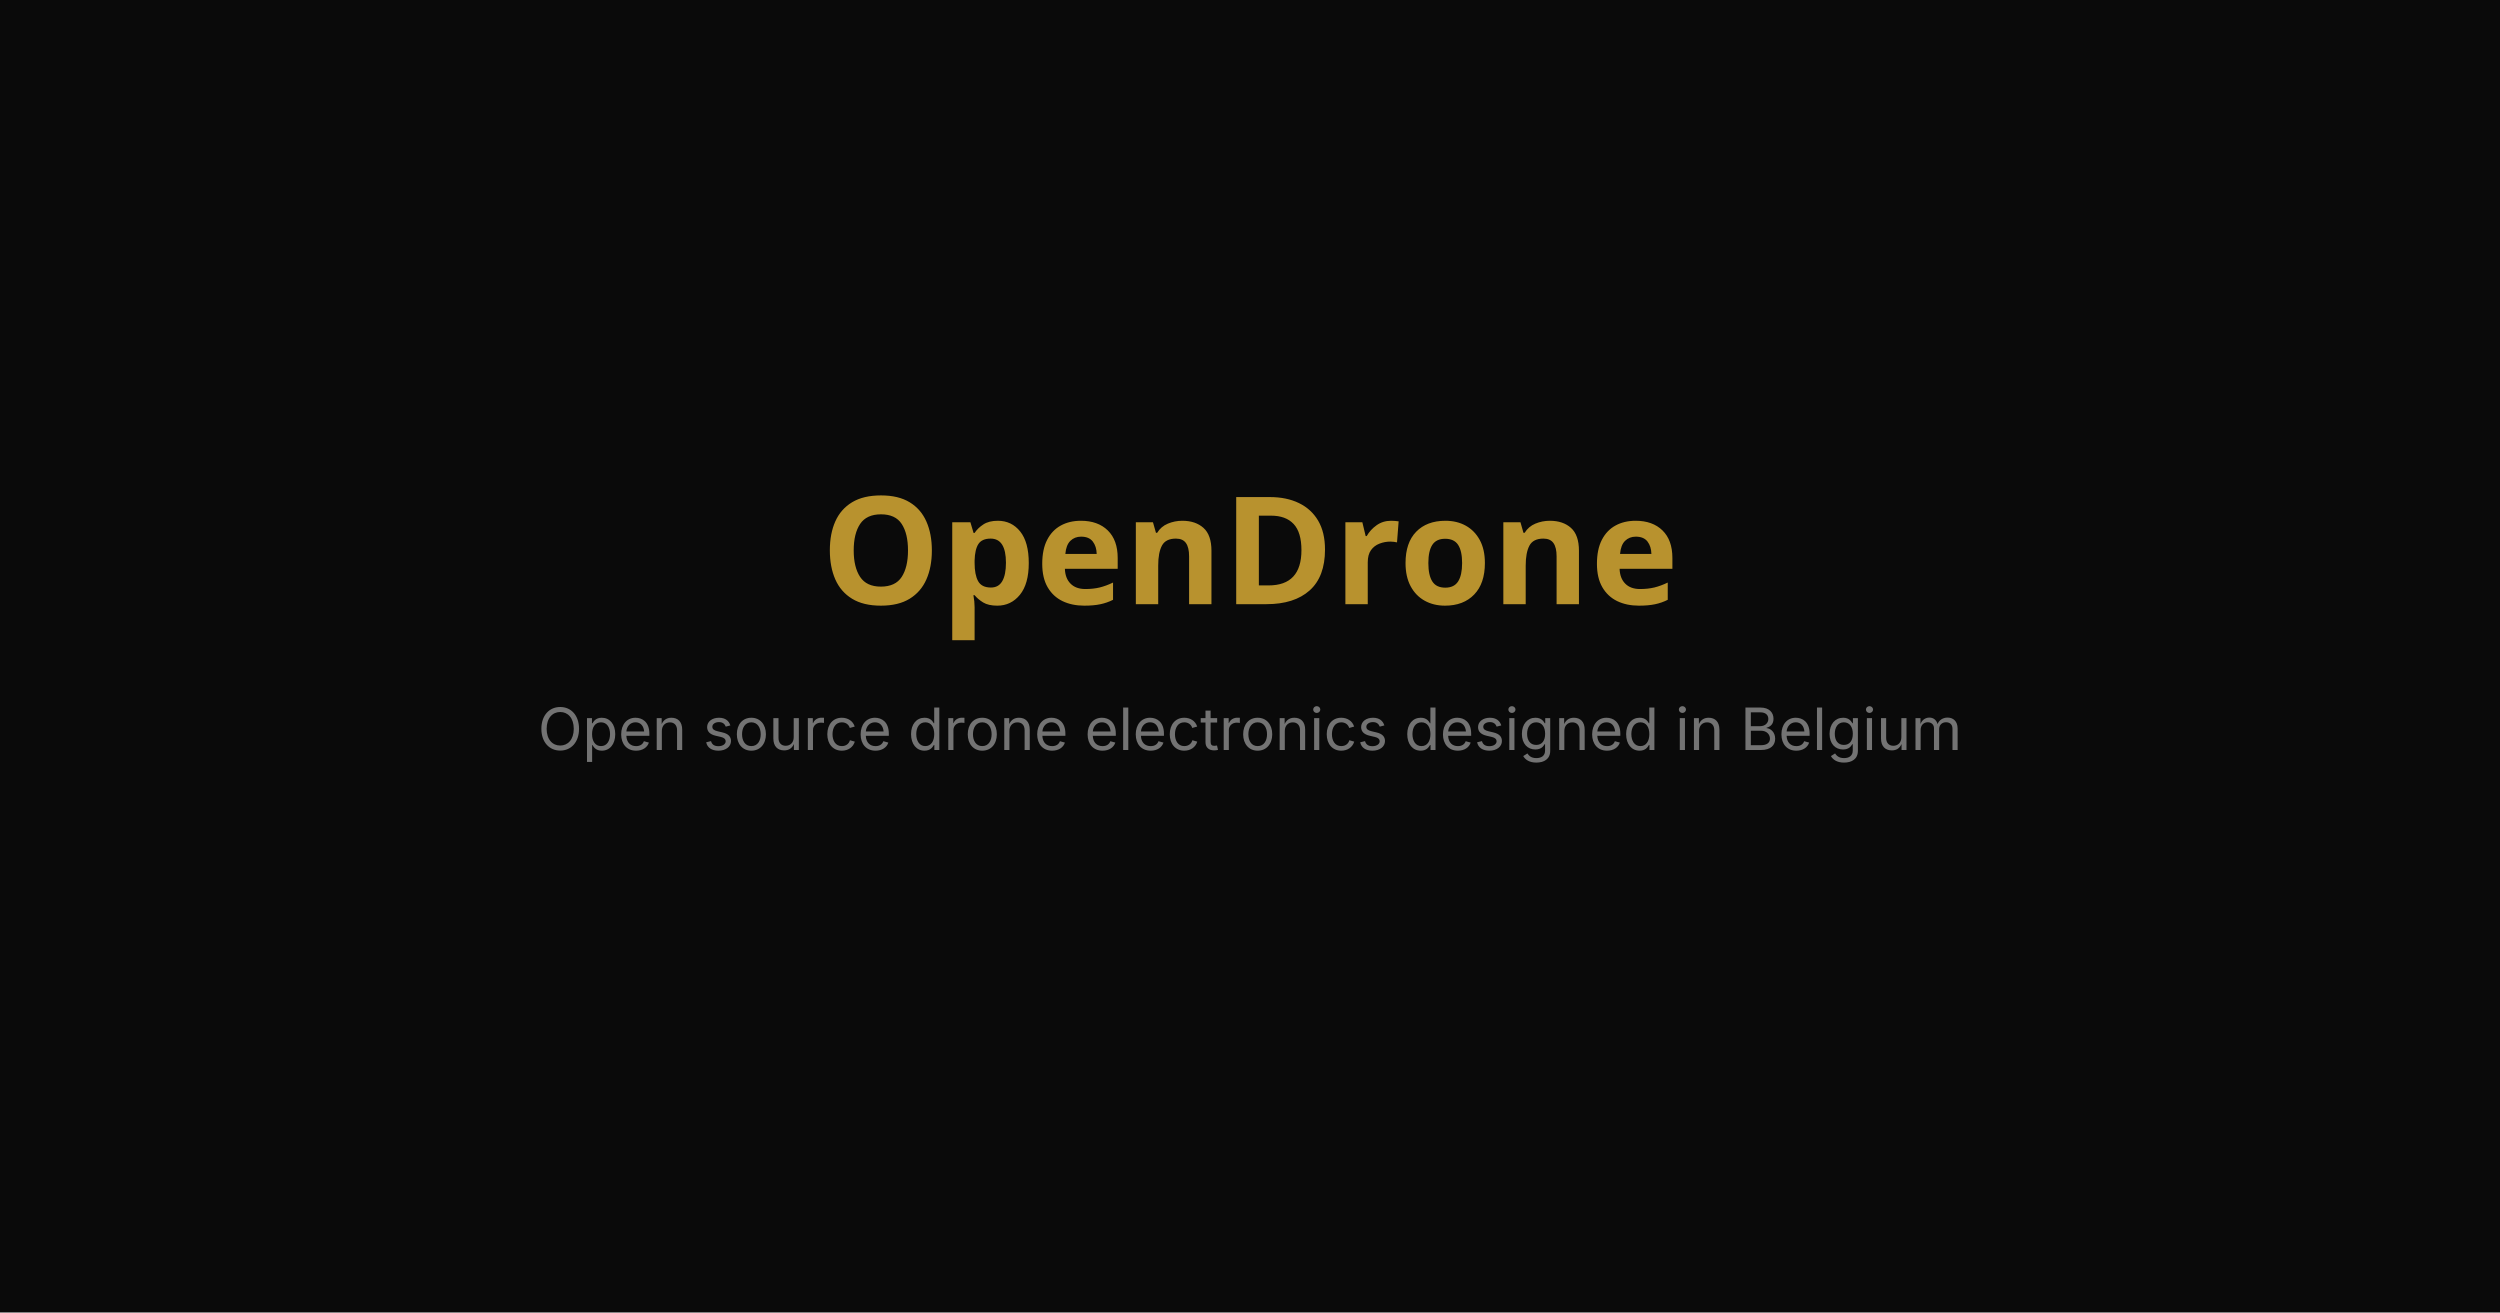
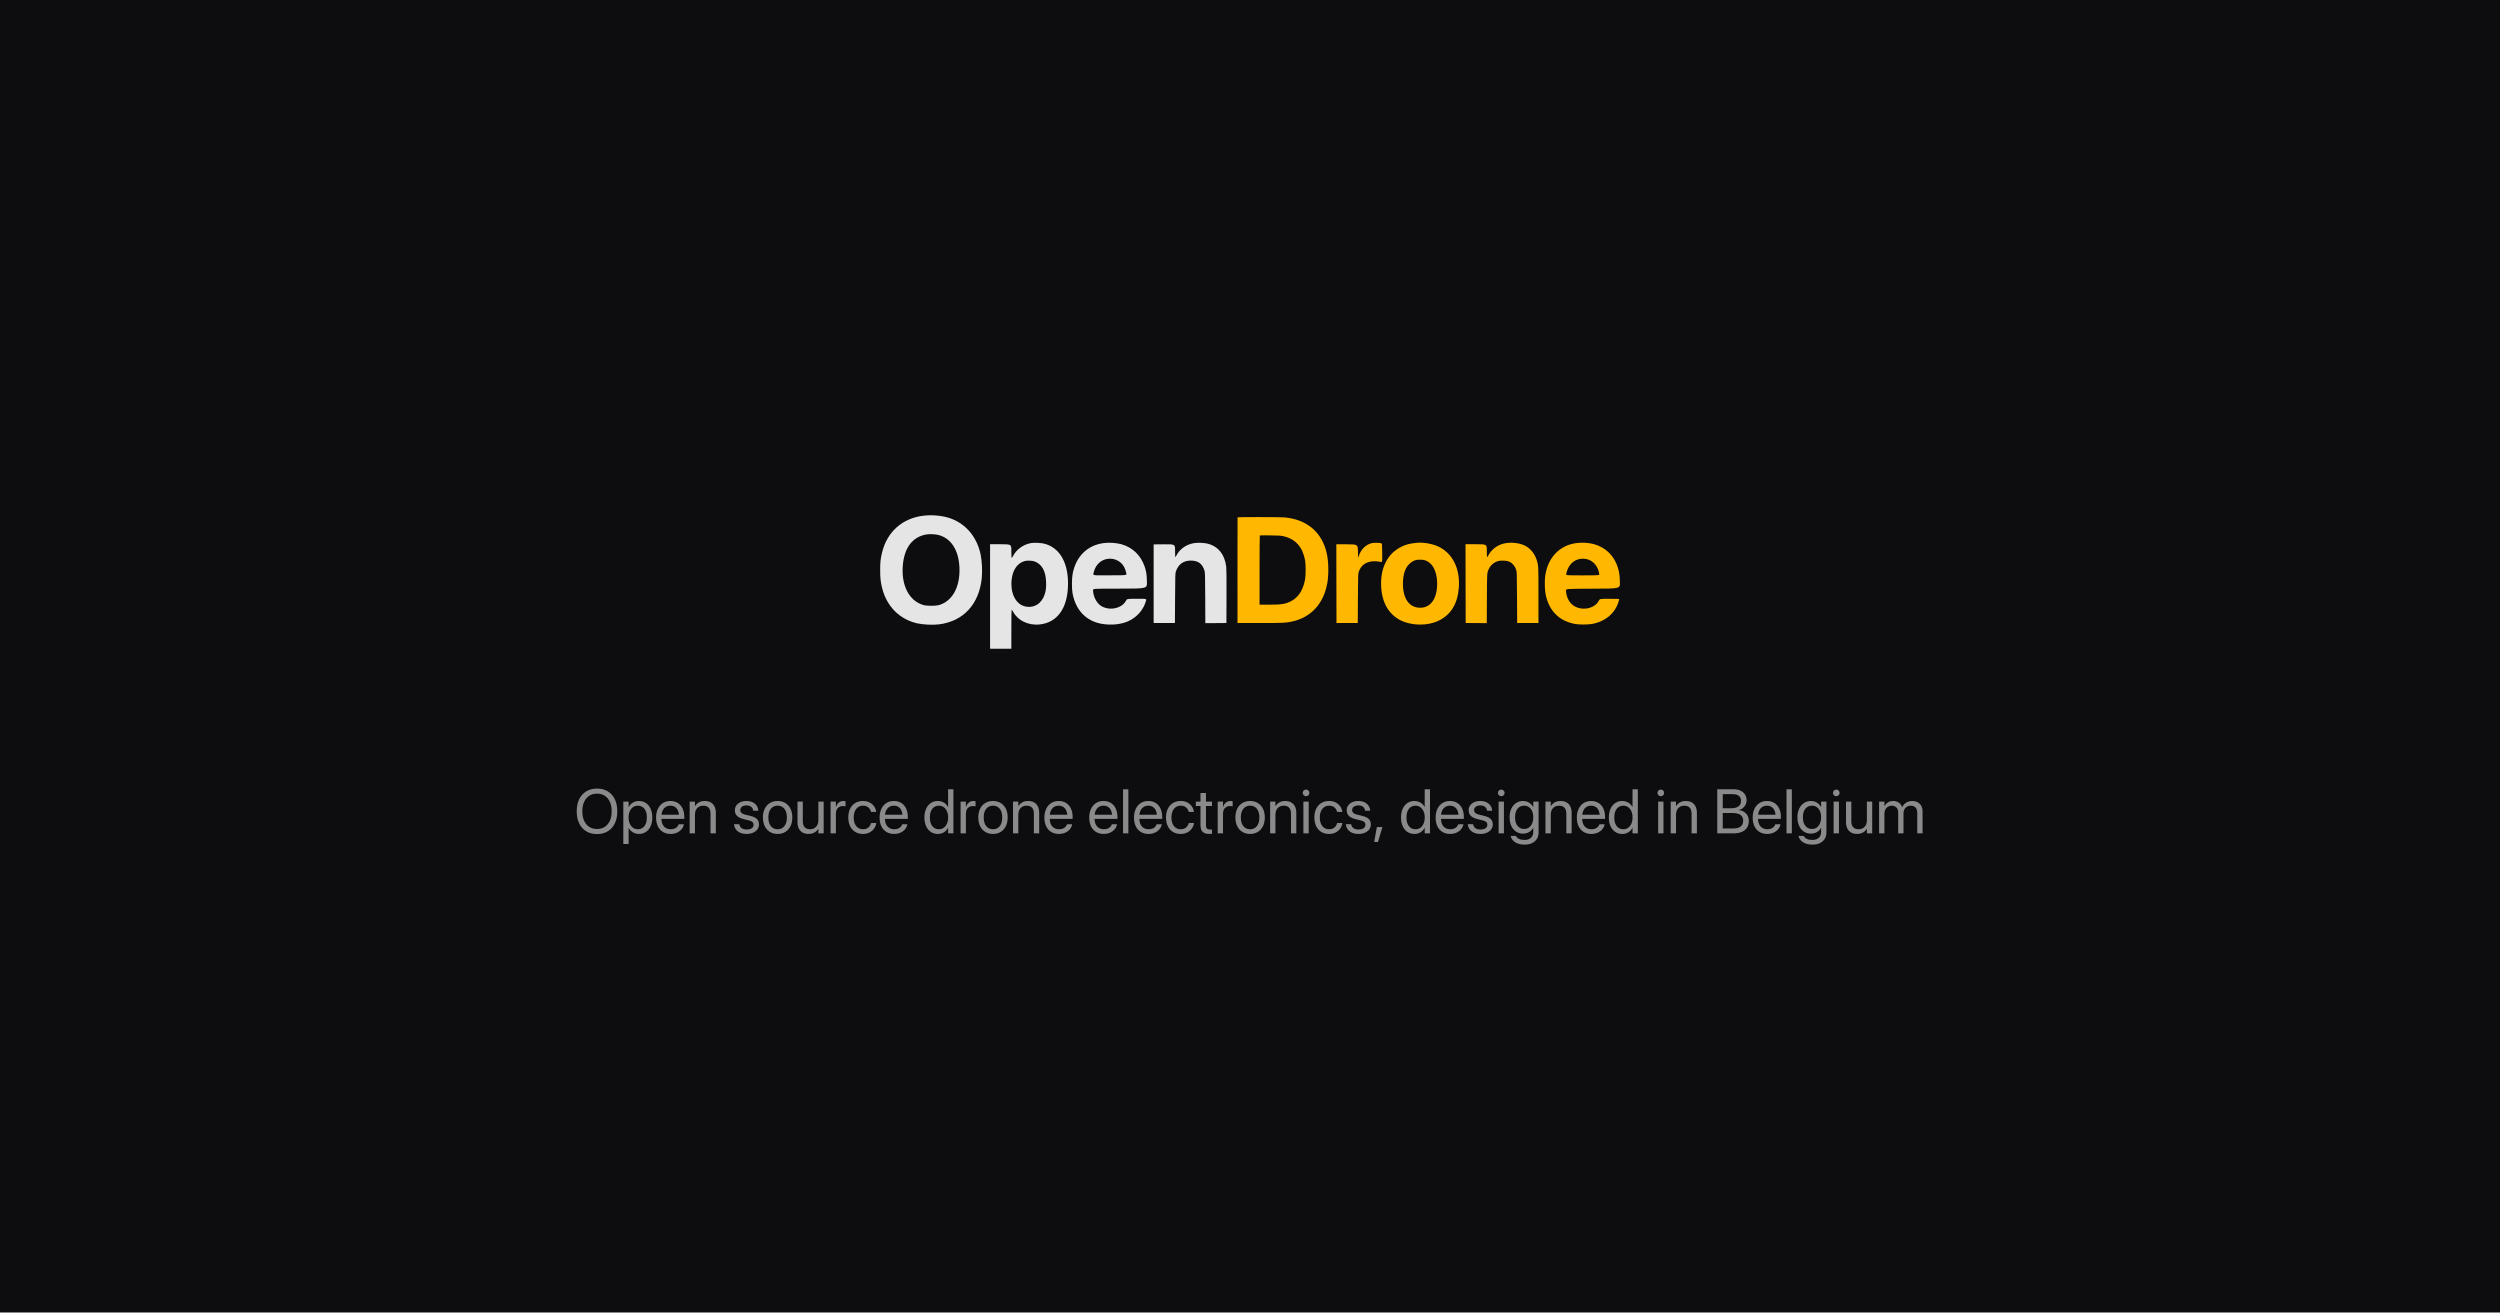
- <svg xmlns="http://www.w3.org/2000/svg" width="1200" height="630" viewBox="0 0 1200 630">
-   <rect width="1200" height="630" fill="#0a0a0a" />
-   <text x="600" y="290" text-anchor="middle" font-family="'Space Grotesk', sans-serif" font-size="72" font-weight="700" fill="#b8922e">OpenDrone</text>
-   <text x="600" y="360" text-anchor="middle" font-family="'Inter', sans-serif" font-size="28" fill="#737373">Open source drone electronics designed in Belgium</text>
+ <svg xmlns="http://www.w3.org/2000/svg" width="1200" height="630" viewBox="0 0 1200 630" role="img" aria-label="OpenDrone">
+   <rect width="1200" height="630" fill="#0d0d10" />
+   <g transform="translate(422.400,247.319) scale(0.148)">
+     <g transform="translate(0,433) scale(0.1,-0.1)" fill-rule="evenodd">
+       <path fill="#e5e5e5" d="M1440 4319 c-715 -74 -1228 -534 -1383 -1240 -43 -197 -52 -281 -51 -529 0 -261 14 -388 65 -590 151 -590 565 -1005 1132 -1135 189 -43 510 -59 707 -34 792 98 1304 650 1390 1498 23 237 7 569 -39 781 -122 555 -466 969 -961 1153 -241 89 -567 126 -860 96z m455 -629 c412 -106 660 -495 682 -1065 24 -628 -234 -1090 -677 -1212 -103 -28 -388 -26 -493 5 -459 133 -718 627 -668 1273 46 580 305 929 754 1015 100 19 298 11 402 -16z" />
+       <path fill="#e5e5e5" d="M4910 3429 c-254 -39 -488 -206 -601 -431 -16 -32 -34 -56 -39 -53 -6 4 -10 95 -10 226 0 219 0 219 -345 219 l-345 0 0 -1695 0 -1695 345 0 345 0 0 629 c0 392 4 632 10 636 5 3 19 -14 31 -37 157 -309 504 -481 884 -439 558 63 887 510 912 1241 25 744 -263 1255 -778 1380 -99 24 -312 34 -409 19z m102 -596 c235 -86 364 -313 375 -665 6 -181 -5 -284 -47 -408 -102 -307 -359 -458 -651 -382 -290 76 -464 427 -421 851 32 326 187 550 425 616 76 21 245 15 319 -12z" />
+       <path fill="#e5e5e5" d="M7262 3428 c-536 -67 -908 -433 -1014 -997 -29 -151 -31 -473 -5 -621 97 -556 443 -918 957 -1003 292 -49 599 -20 832 78 270 114 488 345 576 611 46 137 75 124 -282 124 -315 0 -315 0 -347 -60 -130 -245 -504 -334 -781 -188 -161 85 -288 318 -288 528 0 50 0 50 876 50 877 0 877 0 871 223 -6 244 -21 342 -78 504 -126 356 -386 606 -736 709 -167 48 -397 65 -581 42z m326 -523 c192 -46 334 -192 386 -400 33 -134 93 -120 -516 -123 -613 -3 -555 -15 -522 112 78 308 353 481 652 411z" />
+       <path fill="#e5e5e5" d="M10185 3426 c-252 -42 -460 -187 -570 -399 -16 -31 -33 -57 -37 -57 -5 0 -8 95 -8 210 0 210 0 210 -347 208 l-348 -3 0 -1275 0 -1275 345 0 345 0 5 805 c5 744 7 809 24 860 78 237 245 360 486 360 241 0 379 -104 446 -335 16 -54 18 -137 22 -878 l3 -817 342 2 342 3 3 860 c2 569 -1 892 -8 955 -46 406 -262 675 -610 760 -110 27 -323 35 -435 16z" />
+       <path fill="#ffb700" d="M11597 4263 c-2 -5 -4 -777 -3 -1718 l1 -1710 735 0 c770 0 823 3 1029 47 621 132 1034 585 1150 1258 48 281 40 684 -19 952 -153 685 -637 1098 -1366 1168 -125 12 -1521 14 -1527 3z m1478 -611 c397 -87 630 -345 712 -786 24 -128 24 -483 0 -616 -74 -406 -268 -657 -589 -765 -135 -45 -243 -55 -580 -55 l-308 0 0 1118 c0 615 3 1122 8 1126 4 5 156 6 337 3 278 -4 344 -8 420 -25z" />
+       <path fill="#ffb700" d="M15953 3426 c-202 -47 -360 -205 -431 -435 -17 -56 -17 -56 -22 169 -5 225 -5 225 -353 228 l-347 2 2 -1277 3 -1278 345 0 345 0 5 800 c5 800 5 800 32 874 68 186 198 290 401 322 82 13 226 6 305 -14 52 -14 52 -14 50 291 -3 306 -3 306 -33 314 -58 17 -237 19 -302 4z" />
+       <path fill="#ffb700" d="M17375 3433 c-205 -24 -314 -52 -452 -118 -452 -214 -694 -674 -670 -1275 22 -536 239 -920 634 -1119 350 -176 867 -184 1218 -17 406 192 625 544 667 1068 49 623 -198 1122 -666 1344 -202 95 -505 144 -731 117z m264 -554 c269 -62 431 -351 431 -769 0 -482 -208 -779 -547 -780 -355 0 -563 286 -563 777 0 305 70 515 217 653 62 58 140 103 210 119 53 12 199 13 252 0z" />
+       <path fill="#ffb700" d="M20321 3429 c-259 -33 -487 -191 -600 -416 -12 -24 -26 -43 -31 -43 -6 0 -10 80 -10 210 0 210 0 210 -345 210 l-345 0 2 -1277 3 -1278 342 -2 342 -2 4 792 c4 858 3 834 61 962 63 136 190 237 334 266 78 15 240 7 302 -15 116 -42 207 -141 252 -275 23 -66 23 -68 28 -896 l5 -830 345 0 345 0 0 900 c0 977 0 968 -57 1145 -60 187 -179 343 -335 439 -156 96 -412 140 -642 110z" />
+       <path fill="#ffb700" d="M22600 3429 c-566 -65 -963 -492 -1030 -1107 -17 -153 -7 -435 19 -563 108 -529 439 -861 954 -955 127 -24 416 -23 547 0 439 79 759 352 870 743 10 34 16 64 12 67 -3 3 -145 6 -316 6 -311 0 -311 0 -345 -65 -149 -289 -642 -344 -887 -99 -103 102 -167 258 -176 429 -3 60 -3 60 876 63 879 2 879 2 873 205 -6 224 -22 339 -69 487 -179 561 -686 862 -1328 789z m329 -524 c206 -49 366 -239 397 -475 7 -50 7 -50 -535 -50 -541 0 -541 0 -535 43 20 132 90 272 181 358 126 120 310 167 492 124z" />
+     </g>
+   </g>
+   <g fill="#8a8a8a">
+     <path transform="translate(275.588,400) scale(0.014648,-0.014648)" d="M750 -24Q545 -24 395.5 67.0Q246 158 165.0 325.0Q84 492 84 721V723Q84 952 165.5 1118.5Q247 1285 396.5 1376.0Q546 1467 750 1467Q954 1467 1103.0 1376.0Q1252 1285 1333.0 1118.5Q1414 952 1414 723V721Q1414 492 1333.0 325.0Q1252 158 1103.5 67.0Q955 -24 750 -24ZM750 142Q899 142 1006.5 213.5Q1114 285 1172.0 415.0Q1230 545 1230 721V723Q1230 900 1171.5 1030.0Q1113 1160 1005.0 1230.5Q897 1301 750 1301Q603 1301 494.5 1230.5Q386 1160 327.0 1030.5Q268 901 268 723V721Q268 544 327.0 414.0Q386 284 494.0 213.0Q602 142 750 142Z" />
+     <path transform="translate(297.532,400) scale(0.014648,-0.014648)" d="M113 -350V1040H287V864H291Q324 925 372.5 968.5Q421 1012 484.0 1036.0Q547 1060 621 1060Q754 1060 853.5 993.5Q953 927 1008.0 805.5Q1063 684 1063 520V519Q1063 355 1007.5 234.0Q952 113 853.5 46.5Q755 -20 624 -20Q551 -20 487.0 3.5Q423 27 373.5 70.5Q324 114 291 174H287V-350ZM587 134Q679 134 746.0 181.0Q813 228 849.0 314.5Q885 401 885 519V520Q885 640 849.0 726.5Q813 813 746.0 859.5Q679 906 587 906Q499 906 431.0 858.0Q363 810 324.5 723.5Q286 637 286 520V519Q286 403 325.0 316.5Q364 230 431.5 182.0Q499 134 587 134Z" />
+     <path transform="translate(314.011,400) scale(0.014648,-0.014648)" d="M541 -20Q392 -20 284.5 46.0Q177 112 119.5 232.5Q62 353 62 516V517Q62 678 120.0 800.5Q178 923 283.0 991.5Q388 1060 530 1060Q672 1060 774.5 994.5Q877 929 932.0 811.0Q987 693 987 537V473H149V609H901L813 483V550Q813 671 776.5 750.0Q740 829 676.0 867.5Q612 906 529 906Q446 906 380.0 865.5Q314 825 276.0 745.5Q238 666 238 550V483Q238 373 275.5 295.0Q313 217 382.0 175.5Q451 134 545 134Q611 134 663.0 154.0Q715 174 750.0 209.0Q785 244 800 289L803 298H974L972 288Q959 224 922.5 168.0Q886 112 829.0 69.5Q772 27 699.0 3.5Q626 -20 541 -20Z" />
+     <path transform="translate(329.377,400) scale(0.014648,-0.014648)" d="M113 0V1040H287V892H291Q333 965 413.0 1012.5Q493 1060 611 1060Q782 1060 876.5 956.5Q971 853 971 675V0H797V644Q797 771 737.5 838.5Q678 906 558 906Q476 906 415.0 869.5Q354 833 320.5 767.0Q287 701 287 612V0Z" />
+     <path transform="translate(351.335,400) scale(0.014648,-0.014648)" d="M482 -20Q360 -20 271.0 19.0Q182 58 130.5 128.0Q79 198 68 291L67 300H241L243 290Q259 212 318.0 168.5Q377 125 483 125Q554 125 604.0 143.5Q654 162 681.0 196.5Q708 231 708 278V279Q708 335 674.0 369.0Q640 403 551 425L386 465Q288 489 223.5 527.5Q159 566 127.0 622.0Q95 678 95 753V754Q95 844 143.5 913.0Q192 982 278.5 1021.0Q365 1060 477 1060Q591 1060 675.5 1019.5Q760 979 808.5 909.5Q857 840 863 753L864 740H698L697 747Q687 823 630.5 869.0Q574 915 477 915Q414 915 368.0 896.0Q322 877 297.5 842.5Q273 808 273 762V761Q273 726 289.5 697.5Q306 669 342.0 648.0Q378 627 435 613L600 573Q705 548 767.5 510.0Q830 472 858.0 418.5Q886 365 886 291V290Q886 199 833.5 129.0Q781 59 689.5 19.5Q598 -20 482 -20Z" />
+     <path transform="translate(365.295,400) scale(0.014648,-0.014648)" d="M544 -20Q400 -20 291.5 46.0Q183 112 122.5 233.5Q62 355 62 520V522Q62 688 122.5 808.5Q183 929 291.5 994.5Q400 1060 543 1060Q687 1060 795.5 994.5Q904 929 964.5 808.5Q1025 688 1025 522V520Q1025 354 964.5 233.0Q904 112 796.0 46.0Q688 -20 544 -20ZM545 134Q637 134 704.5 179.5Q772 225 809.5 311.5Q847 398 847 520V522Q847 644 809.5 730.0Q772 816 703.5 861.0Q635 906 543 906Q453 906 384.5 860.5Q316 815 278.0 729.5Q240 644 240 522V520Q240 398 278.0 311.5Q316 225 384.5 179.5Q453 134 545 134Z" />
+     <path transform="translate(381.218,400) scale(0.014648,-0.014648)" d="M468 -20Q354 -20 273.5 27.0Q193 74 150.5 160.5Q108 247 108 365V1040H282V396Q282 269 341.5 201.5Q401 134 521 134Q583 134 632.5 155.0Q682 176 718.0 214.5Q754 253 773.0 307.5Q792 362 792 428V1040H966V0H792V148H788Q760 100 715.5 62.0Q671 24 609.0 2.0Q547 -20 468 -20Z" />
+     <path transform="translate(397.024,400) scale(0.014648,-0.014648)" d="M113 0V1040H287V864H291Q317 954 381.0 1007.0Q445 1060 533 1060Q556 1060 574.5 1057.5Q593 1055 603 1053V884Q593 888 567.5 891.0Q542 894 510 894Q443 894 392.5 864.0Q342 834 314.5 777.5Q287 721 287 642V0Z" />
+     <path transform="translate(406.267,400) scale(0.014648,-0.014648)" d="M544 -20Q397 -20 288.5 46.5Q180 113 121.0 234.5Q62 356 62 521V522Q62 686 122.0 807.0Q182 928 290.0 994.0Q398 1060 542 1060Q672 1060 765.0 1009.5Q858 959 911.5 879.0Q965 799 976 710L977 702H807L805 710Q786 788 721.5 847.0Q657 906 542 906Q452 906 384.0 858.5Q316 811 278.0 724.5Q240 638 240 520V519Q240 398 278.5 312.0Q317 226 385.5 180.0Q454 134 544 134Q651 134 717.5 188.5Q784 243 806 330L808 338H979L978 331Q964 232 905.5 152.5Q847 73 754.5 26.5Q662 -20 544 -20Z" />
+     <path transform="translate(421.296,400) scale(0.014648,-0.014648)" d="M541 -20Q392 -20 284.5 46.0Q177 112 119.5 232.5Q62 353 62 516V517Q62 678 120.0 800.5Q178 923 283.0 991.5Q388 1060 530 1060Q672 1060 774.5 994.5Q877 929 932.0 811.0Q987 693 987 537V473H149V609H901L813 483V550Q813 671 776.5 750.0Q740 829 676.0 867.5Q612 906 529 906Q446 906 380.0 865.5Q314 825 276.0 745.5Q238 666 238 550V483Q238 373 275.5 295.0Q313 217 382.0 175.5Q451 134 545 134Q611 134 663.0 154.0Q715 174 750.0 209.0Q785 244 800 289L803 298H974L972 288Q959 224 922.5 168.0Q886 112 829.0 69.5Q772 27 699.0 3.5Q626 -20 541 -20Z" />
+     <path transform="translate(442.815,400) scale(0.014648,-0.014648)" d="M504 -20Q371 -20 271.5 46.5Q172 113 117.0 234.5Q62 356 62 520V521Q62 685 117.5 806.0Q173 927 272.0 993.5Q371 1060 501 1060Q575 1060 638.5 1036.5Q702 1013 752.0 969.5Q802 926 834 866H838V1443H1012V0H838V176H834Q802 115 753.0 71.5Q704 28 641.5 4.0Q579 -20 504 -20ZM538 134Q626 134 694.0 182.0Q762 230 800.5 317.0Q839 404 839 520V521Q839 637 800.0 723.5Q761 810 693.5 858.0Q626 906 538 906Q446 906 379.0 859.0Q312 812 276.0 726.0Q240 640 240 521V520Q240 401 276.0 314.0Q312 227 379.0 180.5Q446 134 538 134Z" />
+     <path transform="translate(459.426,400) scale(0.014648,-0.014648)" d="M113 0V1040H287V864H291Q317 954 381.0 1007.0Q445 1060 533 1060Q556 1060 574.5 1057.5Q593 1055 603 1053V884Q593 888 567.5 891.0Q542 894 510 894Q443 894 392.5 864.0Q342 834 314.5 777.5Q287 721 287 642V0Z" />
+     <path transform="translate(468.669,400) scale(0.014648,-0.014648)" d="M544 -20Q400 -20 291.5 46.0Q183 112 122.5 233.5Q62 355 62 520V522Q62 688 122.5 808.5Q183 929 291.5 994.5Q400 1060 543 1060Q687 1060 795.5 994.5Q904 929 964.5 808.5Q1025 688 1025 522V520Q1025 354 964.5 233.0Q904 112 796.0 46.0Q688 -20 544 -20ZM545 134Q637 134 704.5 179.5Q772 225 809.5 311.5Q847 398 847 520V522Q847 644 809.5 730.0Q772 816 703.5 861.0Q635 906 543 906Q453 906 384.5 860.5Q316 815 278.0 729.5Q240 644 240 522V520Q240 398 278.0 311.5Q316 225 384.5 179.5Q453 134 545 134Z" />
+     <path transform="translate(484.592,400) scale(0.014648,-0.014648)" d="M113 0V1040H287V892H291Q333 965 413.0 1012.5Q493 1060 611 1060Q782 1060 876.5 956.5Q971 853 971 675V0H797V644Q797 771 737.5 838.5Q678 906 558 906Q476 906 415.0 869.5Q354 833 320.5 767.0Q287 701 287 612V0Z" />
+     <path transform="translate(500.398,400) scale(0.014648,-0.014648)" d="M541 -20Q392 -20 284.5 46.0Q177 112 119.5 232.5Q62 353 62 516V517Q62 678 120.0 800.5Q178 923 283.0 991.5Q388 1060 530 1060Q672 1060 774.5 994.5Q877 929 932.0 811.0Q987 693 987 537V473H149V609H901L813 483V550Q813 671 776.5 750.0Q740 829 676.0 867.5Q612 906 529 906Q446 906 380.0 865.5Q314 825 276.0 745.5Q238 666 238 550V483Q238 373 275.5 295.0Q313 217 382.0 175.5Q451 134 545 134Q611 134 663.0 154.0Q715 174 750.0 209.0Q785 244 800 289L803 298H974L972 288Q959 224 922.5 168.0Q886 112 829.0 69.5Q772 27 699.0 3.5Q626 -20 541 -20Z" />
+     <path transform="translate(521.917,400) scale(0.014648,-0.014648)" d="M541 -20Q392 -20 284.5 46.0Q177 112 119.5 232.5Q62 353 62 516V517Q62 678 120.0 800.5Q178 923 283.0 991.5Q388 1060 530 1060Q672 1060 774.5 994.5Q877 929 932.0 811.0Q987 693 987 537V473H149V609H901L813 483V550Q813 671 776.5 750.0Q740 829 676.0 867.5Q612 906 529 906Q446 906 380.0 865.5Q314 825 276.0 745.5Q238 666 238 550V483Q238 373 275.5 295.0Q313 217 382.0 175.5Q451 134 545 134Q611 134 663.0 154.0Q715 174 750.0 209.0Q785 244 800 289L803 298H974L972 288Q959 224 922.5 168.0Q886 112 829.0 69.5Q772 27 699.0 3.5Q626 -20 541 -20Z" />
+     <path transform="translate(537.283,400) scale(0.014648,-0.014648)" d="M122 0V1443H296V0Z" />
+     <path transform="translate(543.406,400) scale(0.014648,-0.014648)" d="M541 -20Q392 -20 284.5 46.0Q177 112 119.5 232.5Q62 353 62 516V517Q62 678 120.0 800.5Q178 923 283.0 991.5Q388 1060 530 1060Q672 1060 774.5 994.5Q877 929 932.0 811.0Q987 693 987 537V473H149V609H901L813 483V550Q813 671 776.5 750.0Q740 829 676.0 867.5Q612 906 529 906Q446 906 380.0 865.5Q314 825 276.0 745.5Q238 666 238 550V483Q238 373 275.5 295.0Q313 217 382.0 175.5Q451 134 545 134Q611 134 663.0 154.0Q715 174 750.0 209.0Q785 244 800 289L803 298H974L972 288Q959 224 922.5 168.0Q886 112 829.0 69.5Q772 27 699.0 3.5Q626 -20 541 -20Z" />
+     <path transform="translate(558.772,400) scale(0.014648,-0.014648)" d="M544 -20Q397 -20 288.5 46.5Q180 113 121.0 234.5Q62 356 62 521V522Q62 686 122.0 807.0Q182 928 290.0 994.0Q398 1060 542 1060Q672 1060 765.0 1009.5Q858 959 911.5 879.0Q965 799 976 710L977 702H807L805 710Q786 788 721.5 847.0Q657 906 542 906Q452 906 384.0 858.5Q316 811 278.0 724.5Q240 638 240 520V519Q240 398 278.5 312.0Q317 226 385.5 180.0Q454 134 544 134Q651 134 717.5 188.5Q784 243 806 330L808 338H979L978 331Q964 232 905.5 152.5Q847 73 754.5 26.5Q662 -20 544 -20Z" />
+     <path transform="translate(573.801,400) scale(0.014648,-0.014648)" d="M451 -20Q308 -20 237.0 48.0Q166 116 166 265V896H14V1040H166V1321H346V1040H544V896H346V266Q346 183 382.0 153.5Q418 124 488 124Q504 124 518.5 125.5Q533 127 544 128V-13Q528 -15 502.5 -17.5Q477 -20 451 -20Z" />
+     <path transform="translate(582.839,400) scale(0.014648,-0.014648)" d="M113 0V1040H287V864H291Q317 954 381.0 1007.0Q445 1060 533 1060Q556 1060 574.5 1057.5Q593 1055 603 1053V884Q593 888 567.5 891.0Q542 894 510 894Q443 894 392.5 864.0Q342 834 314.5 777.5Q287 721 287 642V0Z" />
+     <path transform="translate(592.083,400) scale(0.014648,-0.014648)" d="M544 -20Q400 -20 291.5 46.0Q183 112 122.5 233.5Q62 355 62 520V522Q62 688 122.5 808.5Q183 929 291.5 994.5Q400 1060 543 1060Q687 1060 795.5 994.5Q904 929 964.5 808.5Q1025 688 1025 522V520Q1025 354 964.5 233.0Q904 112 796.0 46.0Q688 -20 544 -20ZM545 134Q637 134 704.5 179.5Q772 225 809.5 311.5Q847 398 847 520V522Q847 644 809.5 730.0Q772 816 703.5 861.0Q635 906 543 906Q453 906 384.5 860.5Q316 815 278.0 729.5Q240 644 240 522V520Q240 398 278.0 311.5Q316 225 384.5 179.5Q453 134 545 134Z" />
+     <path transform="translate(608.005,400) scale(0.014648,-0.014648)" d="M113 0V1040H287V892H291Q333 965 413.0 1012.5Q493 1060 611 1060Q782 1060 876.5 956.5Q971 853 971 675V0H797V644Q797 771 737.5 838.5Q678 906 558 906Q476 906 415.0 869.5Q354 833 320.5 767.0Q287 701 287 612V0Z" />
+     <path transform="translate(623.811,400) scale(0.014648,-0.014648)" d="M124 0V1040H298V0ZM211 1216Q166 1216 134.0 1248.0Q102 1280 102 1325Q102 1371 134.0 1402.5Q166 1434 211 1434Q257 1434 288.5 1402.5Q320 1371 320 1325Q320 1280 288.5 1248.0Q257 1216 211 1216Z" />
+     <path transform="translate(629.993,400) scale(0.014648,-0.014648)" d="M544 -20Q397 -20 288.5 46.5Q180 113 121.0 234.5Q62 356 62 521V522Q62 686 122.0 807.0Q182 928 290.0 994.0Q398 1060 542 1060Q672 1060 765.0 1009.5Q858 959 911.5 879.0Q965 799 976 710L977 702H807L805 710Q786 788 721.5 847.0Q657 906 542 906Q452 906 384.0 858.5Q316 811 278.0 724.5Q240 638 240 520V519Q240 398 278.5 312.0Q317 226 385.5 180.0Q454 134 544 134Q651 134 717.5 188.5Q784 243 806 330L808 338H979L978 331Q964 232 905.5 152.5Q847 73 754.5 26.5Q662 -20 544 -20Z" />
+     <path transform="translate(645.022,400) scale(0.014648,-0.014648)" d="M482 -20Q360 -20 271.0 19.0Q182 58 130.5 128.0Q79 198 68 291L67 300H241L243 290Q259 212 318.0 168.5Q377 125 483 125Q554 125 604.0 143.5Q654 162 681.0 196.5Q708 231 708 278V279Q708 335 674.0 369.0Q640 403 551 425L386 465Q288 489 223.5 527.5Q159 566 127.0 622.0Q95 678 95 753V754Q95 844 143.5 913.0Q192 982 278.5 1021.0Q365 1060 477 1060Q591 1060 675.5 1019.5Q760 979 808.5 909.5Q857 840 863 753L864 740H698L697 747Q687 823 630.5 869.0Q574 915 477 915Q414 915 368.0 896.0Q322 877 297.5 842.5Q273 808 273 762V761Q273 726 289.5 697.5Q306 669 342.0 648.0Q378 627 435 613L600 573Q705 548 767.5 510.0Q830 472 858.0 418.5Q886 365 886 291V290Q886 199 833.5 129.0Q781 59 689.5 19.5Q598 -20 482 -20Z" />
+     <path transform="translate(658.982,400) scale(0.014648,-0.014648)" d="M43 -283 131 206H313L167 -283Z" />
+     <path transform="translate(671.580,400) scale(0.014648,-0.014648)" d="M504 -20Q371 -20 271.5 46.5Q172 113 117.0 234.5Q62 356 62 520V521Q62 685 117.5 806.0Q173 927 272.0 993.5Q371 1060 501 1060Q575 1060 638.5 1036.5Q702 1013 752.0 969.5Q802 926 834 866H838V1443H1012V0H838V176H834Q802 115 753.0 71.5Q704 28 641.5 4.0Q579 -20 504 -20ZM538 134Q626 134 694.0 182.0Q762 230 800.5 317.0Q839 404 839 520V521Q839 637 800.0 723.5Q761 810 693.5 858.0Q626 906 538 906Q446 906 379.0 859.0Q312 812 276.0 726.0Q240 640 240 521V520Q240 401 276.0 314.0Q312 227 379.0 180.5Q446 134 538 134Z" />
+     <path transform="translate(688.191,400) scale(0.014648,-0.014648)" d="M541 -20Q392 -20 284.5 46.0Q177 112 119.5 232.5Q62 353 62 516V517Q62 678 120.0 800.5Q178 923 283.0 991.5Q388 1060 530 1060Q672 1060 774.5 994.5Q877 929 932.0 811.0Q987 693 987 537V473H149V609H901L813 483V550Q813 671 776.5 750.0Q740 829 676.0 867.5Q612 906 529 906Q446 906 380.0 865.5Q314 825 276.0 745.5Q238 666 238 550V483Q238 373 275.5 295.0Q313 217 382.0 175.5Q451 134 545 134Q611 134 663.0 154.0Q715 174 750.0 209.0Q785 244 800 289L803 298H974L972 288Q959 224 922.5 168.0Q886 112 829.0 69.5Q772 27 699.0 3.5Q626 -20 541 -20Z" />
+     <path transform="translate(703.557,400) scale(0.014648,-0.014648)" d="M482 -20Q360 -20 271.0 19.0Q182 58 130.5 128.0Q79 198 68 291L67 300H241L243 290Q259 212 318.0 168.5Q377 125 483 125Q554 125 604.0 143.5Q654 162 681.0 196.5Q708 231 708 278V279Q708 335 674.0 369.0Q640 403 551 425L386 465Q288 489 223.5 527.5Q159 566 127.0 622.0Q95 678 95 753V754Q95 844 143.5 913.0Q192 982 278.5 1021.0Q365 1060 477 1060Q591 1060 675.5 1019.5Q760 979 808.5 909.5Q857 840 863 753L864 740H698L697 747Q687 823 630.5 869.0Q574 915 477 915Q414 915 368.0 896.0Q322 877 297.5 842.5Q273 808 273 762V761Q273 726 289.5 697.5Q306 669 342.0 648.0Q378 627 435 613L600 573Q705 548 767.5 510.0Q830 472 858.0 418.5Q886 365 886 291V290Q886 199 833.5 129.0Q781 59 689.5 19.5Q598 -20 482 -20Z" />
+     <path transform="translate(717.517,400) scale(0.014648,-0.014648)" d="M124 0V1040H298V0ZM211 1216Q166 1216 134.0 1248.0Q102 1280 102 1325Q102 1371 134.0 1402.5Q166 1434 211 1434Q257 1434 288.5 1402.5Q320 1371 320 1325Q320 1280 288.5 1248.0Q257 1216 211 1216Z" />
+     <path transform="translate(723.699,400) scale(0.014648,-0.014648)" d="M553 -370Q425 -370 329.5 -333.5Q234 -297 175.5 -234.5Q117 -172 100 -95L98 -86H273L277 -95Q302 -151 373.5 -183.5Q445 -216 551 -216Q688 -216 763.0 -145.5Q838 -75 838 46V179H834Q803 121 754.0 79.0Q705 37 641.5 13.5Q578 -10 503 -10Q372 -10 272.5 56.5Q173 123 117.5 243.5Q62 364 62 526V527Q62 689 118.5 808.5Q175 928 275.0 994.0Q375 1060 507 1060Q581 1060 643.0 1035.0Q705 1010 753.5 966.0Q802 922 834 864H838V1040H1012V29Q1012 -92 956.0 -181.5Q900 -271 797.0 -320.5Q694 -370 553 -370ZM541 144Q630 144 696.5 191.5Q763 239 800.5 325.0Q838 411 838 526V527Q838 642 800.5 727.0Q763 812 696.0 859.0Q629 906 541 906Q449 906 381.0 859.5Q313 813 276.5 728.0Q240 643 240 527V526Q240 408 276.5 322.5Q313 237 381.0 190.5Q449 144 541 144Z" />
+     <path transform="translate(740.164,400) scale(0.014648,-0.014648)" d="M113 0V1040H287V892H291Q333 965 413.0 1012.5Q493 1060 611 1060Q782 1060 876.5 956.5Q971 853 971 675V0H797V644Q797 771 737.5 838.5Q678 906 558 906Q476 906 415.0 869.5Q354 833 320.5 767.0Q287 701 287 612V0Z" />
+     <path transform="translate(755.969,400) scale(0.014648,-0.014648)" d="M541 -20Q392 -20 284.5 46.0Q177 112 119.5 232.5Q62 353 62 516V517Q62 678 120.0 800.5Q178 923 283.0 991.5Q388 1060 530 1060Q672 1060 774.5 994.5Q877 929 932.0 811.0Q987 693 987 537V473H149V609H901L813 483V550Q813 671 776.5 750.0Q740 829 676.0 867.5Q612 906 529 906Q446 906 380.0 865.5Q314 825 276.0 745.5Q238 666 238 550V483Q238 373 275.5 295.0Q313 217 382.0 175.5Q451 134 545 134Q611 134 663.0 154.0Q715 174 750.0 209.0Q785 244 800 289L803 298H974L972 288Q959 224 922.5 168.0Q886 112 829.0 69.5Q772 27 699.0 3.5Q626 -20 541 -20Z" />
+     <path transform="translate(771.335,400) scale(0.014648,-0.014648)" d="M504 -20Q371 -20 271.5 46.5Q172 113 117.0 234.5Q62 356 62 520V521Q62 685 117.5 806.0Q173 927 272.0 993.5Q371 1060 501 1060Q575 1060 638.5 1036.5Q702 1013 752.0 969.5Q802 926 834 866H838V1443H1012V0H838V176H834Q802 115 753.0 71.5Q704 28 641.5 4.0Q579 -20 504 -20ZM538 134Q626 134 694.0 182.0Q762 230 800.5 317.0Q839 404 839 520V521Q839 637 800.0 723.5Q761 810 693.5 858.0Q626 906 538 906Q446 906 379.0 859.0Q312 812 276.0 726.0Q240 640 240 521V520Q240 401 276.0 314.0Q312 227 379.0 180.5Q446 134 538 134Z" />
+     <path transform="translate(794.099,400) scale(0.014648,-0.014648)" d="M124 0V1040H298V0ZM211 1216Q166 1216 134.0 1248.0Q102 1280 102 1325Q102 1371 134.0 1402.5Q166 1434 211 1434Q257 1434 288.5 1402.5Q320 1371 320 1325Q320 1280 288.5 1248.0Q257 1216 211 1216Z" />
+     <path transform="translate(800.281,400) scale(0.014648,-0.014648)" d="M113 0V1040H287V892H291Q333 965 413.0 1012.5Q493 1060 611 1060Q782 1060 876.5 956.5Q971 853 971 675V0H797V644Q797 771 737.5 838.5Q678 906 558 906Q476 906 415.0 869.5Q354 833 320.5 767.0Q287 701 287 612V0Z" />
+     <path transform="translate(822.239,400) scale(0.014648,-0.014648)" d="M230 0V159H658Q820 159 904.5 223.5Q989 288 989 412V414Q989 498 950.0 554.0Q911 610 833.5 638.0Q756 666 641 666H230V821H590Q750 821 834.5 883.0Q919 945 919 1062V1064Q919 1171 848.0 1227.5Q777 1284 646 1284H230V1443H687Q811 1443 904.0 1398.0Q997 1353 1049.0 1272.0Q1101 1191 1101 1083V1081Q1101 1006 1067.0 938.0Q1033 870 974.0 823.5Q915 777 840 766V762Q944 750 1019.0 702.0Q1094 654 1134.0 578.5Q1174 503 1174 407V405Q1174 278 1115.5 187.5Q1057 97 948.0 48.5Q839 0 685 0ZM140 0V1443H320V0Z" />
+     <path transform="translate(840.374,400) scale(0.014648,-0.014648)" d="M541 -20Q392 -20 284.5 46.0Q177 112 119.5 232.5Q62 353 62 516V517Q62 678 120.0 800.5Q178 923 283.0 991.5Q388 1060 530 1060Q672 1060 774.5 994.5Q877 929 932.0 811.0Q987 693 987 537V473H149V609H901L813 483V550Q813 671 776.5 750.0Q740 829 676.0 867.5Q612 906 529 906Q446 906 380.0 865.5Q314 825 276.0 745.5Q238 666 238 550V483Q238 373 275.5 295.0Q313 217 382.0 175.5Q451 134 545 134Q611 134 663.0 154.0Q715 174 750.0 209.0Q785 244 800 289L803 298H974L972 288Q959 224 922.5 168.0Q886 112 829.0 69.5Q772 27 699.0 3.5Q626 -20 541 -20Z" />
+     <path transform="translate(855.740,400) scale(0.014648,-0.014648)" d="M122 0V1443H296V0Z" />
+     <path transform="translate(861.863,400) scale(0.014648,-0.014648)" d="M553 -370Q425 -370 329.5 -333.5Q234 -297 175.5 -234.5Q117 -172 100 -95L98 -86H273L277 -95Q302 -151 373.5 -183.5Q445 -216 551 -216Q688 -216 763.0 -145.5Q838 -75 838 46V179H834Q803 121 754.0 79.0Q705 37 641.5 13.5Q578 -10 503 -10Q372 -10 272.5 56.5Q173 123 117.5 243.5Q62 364 62 526V527Q62 689 118.5 808.5Q175 928 275.0 994.0Q375 1060 507 1060Q581 1060 643.0 1035.0Q705 1010 753.5 966.0Q802 922 834 864H838V1040H1012V29Q1012 -92 956.0 -181.5Q900 -271 797.0 -320.5Q694 -370 553 -370ZM541 144Q630 144 696.5 191.5Q763 239 800.5 325.0Q838 411 838 526V527Q838 642 800.5 727.0Q763 812 696.0 859.0Q629 906 541 906Q449 906 381.0 859.5Q313 813 276.5 728.0Q240 643 240 527V526Q240 408 276.5 322.5Q313 237 381.0 190.5Q449 144 541 144Z" />
+     <path transform="translate(878.328,400) scale(0.014648,-0.014648)" d="M124 0V1040H298V0ZM211 1216Q166 1216 134.0 1248.0Q102 1280 102 1325Q102 1371 134.0 1402.5Q166 1434 211 1434Q257 1434 288.5 1402.5Q320 1371 320 1325Q320 1280 288.5 1248.0Q257 1216 211 1216Z" />
+     <path transform="translate(884.509,400) scale(0.014648,-0.014648)" d="M468 -20Q354 -20 273.5 27.0Q193 74 150.5 160.5Q108 247 108 365V1040H282V396Q282 269 341.5 201.5Q401 134 521 134Q583 134 632.5 155.0Q682 176 718.0 214.5Q754 253 773.0 307.5Q792 362 792 428V1040H966V0H792V148H788Q760 100 715.5 62.0Q671 24 609.0 2.0Q547 -20 468 -20Z" />
+     <path transform="translate(900.315,400) scale(0.014648,-0.014648)" d="M113 0V1040H287V888H291Q326 965 401.0 1012.5Q476 1060 576 1060Q647 1060 704.5 1036.5Q762 1013 804.0 968.5Q846 924 868 860H872Q901 923 949.5 967.5Q998 1012 1061.5 1036.0Q1125 1060 1198 1060Q1301 1060 1377.0 1017.5Q1453 975 1495.0 898.5Q1537 822 1537 718V0H1363V678Q1363 750 1337.5 801.0Q1312 852 1264.0 879.0Q1216 906 1147 906Q1078 906 1025.0 874.5Q972 843 942.0 787.5Q912 732 912 661V0H738V697Q738 760 711.5 807.0Q685 854 637.5 880.0Q590 906 525 906Q456 906 402.5 872.5Q349 839 318.0 782.0Q287 725 287 652V0Z" />
+   </g>
</svg>
